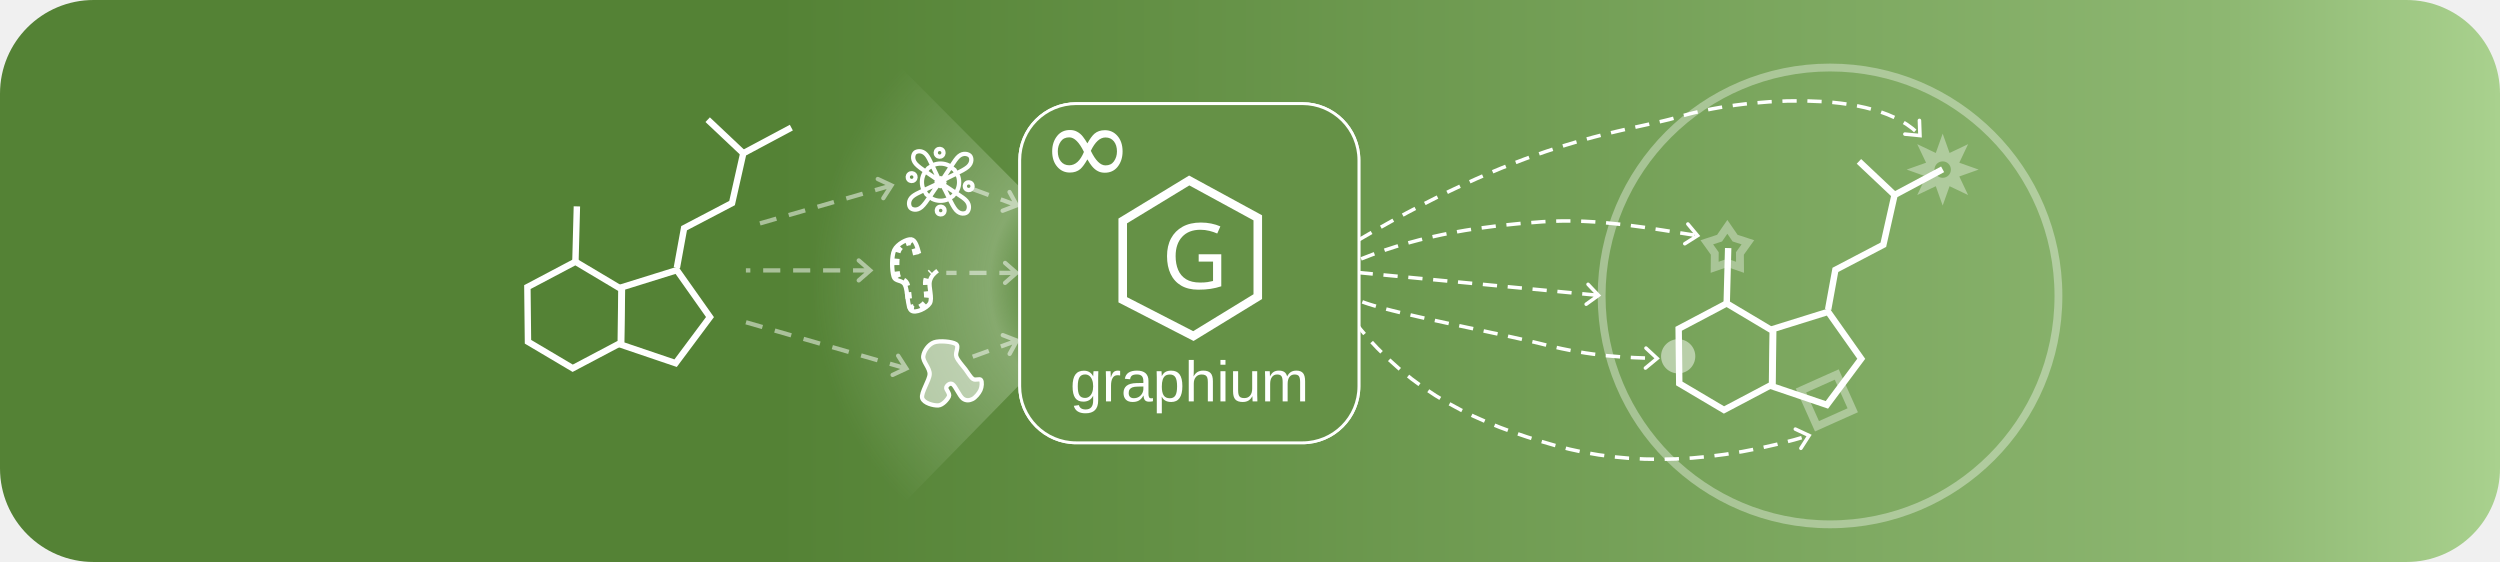
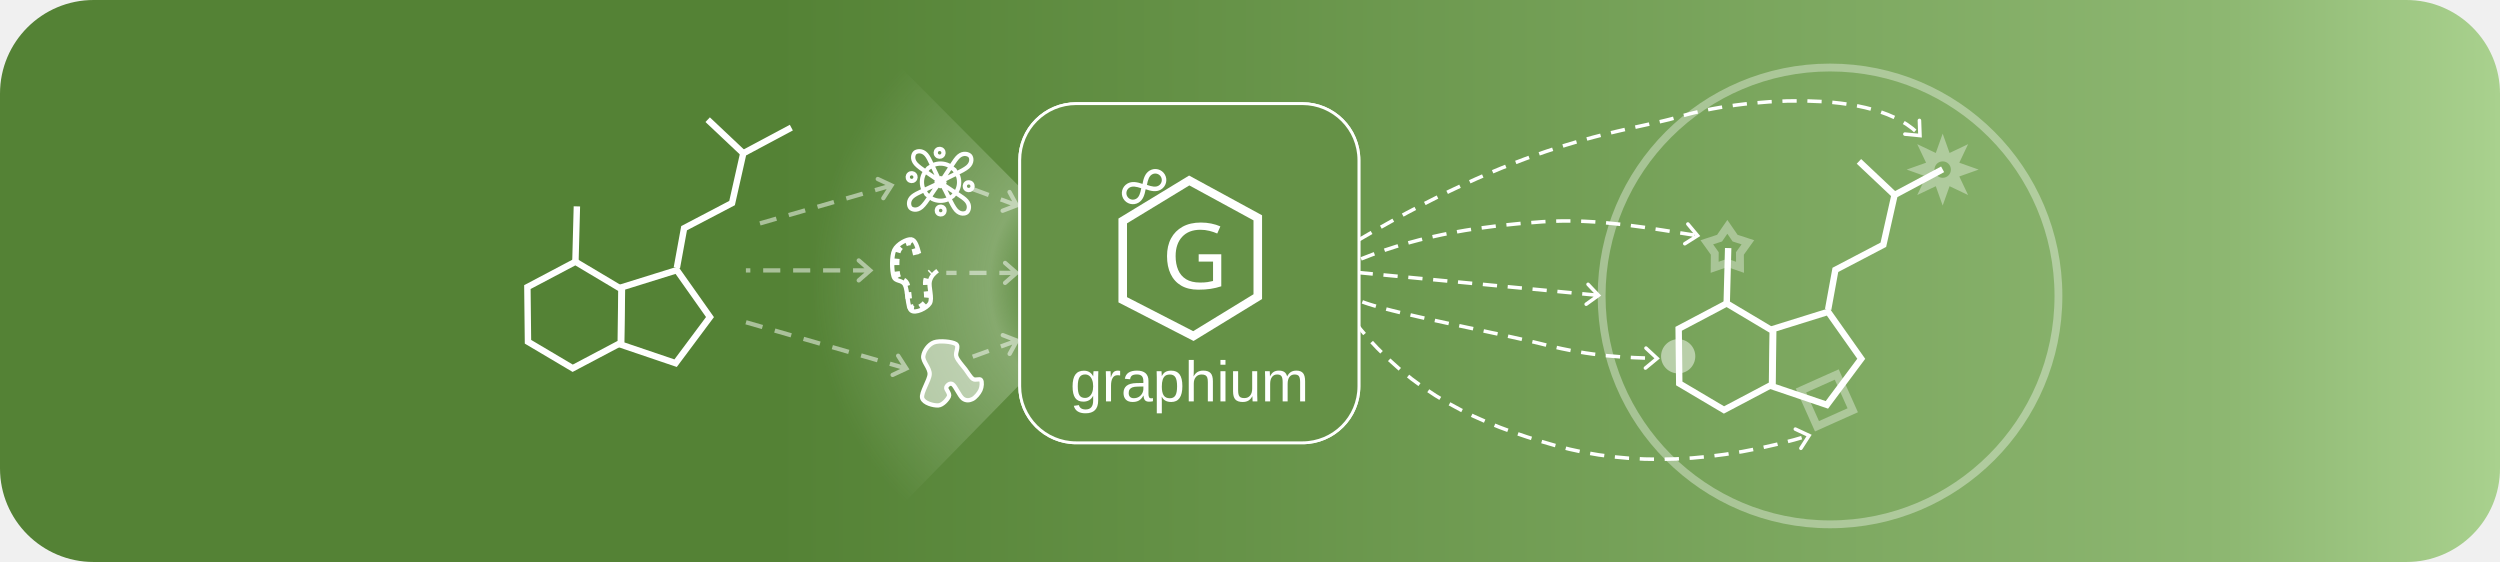
<svg xmlns="http://www.w3.org/2000/svg" width="4017" height="903" xml:space="preserve" overflow="hidden">
  <defs>
    <clipPath id="clip0">
      <rect x="217" y="0" width="4017" height="903" />
    </clipPath>
    <linearGradient x1="217" y1="451.5" x2="4234" y2="451.5" gradientUnits="userSpaceOnUse" spreadMethod="reflect" id="fill1">
      <stop offset="0" stop-color="#548235" />
      <stop offset="0.31" stop-color="#548235" />
      <stop offset="0.89" stop-color="#8DB771" />
      <stop offset="1" stop-color="#A9D18E" />
    </linearGradient>
    <radialGradient cx="1418322" cy="0.062" r="2013001" fx="1418322" fy="0" gradientUnits="userSpaceOnUse" spreadMethod="pad" id="fill2" gradientTransform="matrix(0.000257151 0.000253213 -0.000253213 0.000257151 1652.3 96.0792)">
      <stop offset="0" stop-color="#E2F0D9" stop-opacity="0" />
      <stop offset="0.19" stop-color="#E2F0D9" stop-opacity="0" />
      <stop offset="0.29" stop-color="#E2F0D9" stop-opacity="0.31" />
      <stop offset="0.68" stop-color="#E2F0D9" stop-opacity="0" />
      <stop offset="1" stop-color="#E2F0D9" stop-opacity="0" />
    </radialGradient>
  </defs>
  <g clip-path="url(#clip0)" transform="translate(-217 0)">
    <path d="M217 150.501C217 67.382 284.382-6.39273e-14 367.501-6.39273e-14L4083.5 0C4166.62-3.19636e-14 4234 67.382 4234 150.501L4234 752.499C4234 835.618 4166.62 903 4083.5 903L367.501 903C284.382 903 217 835.618 217 752.499Z" fill="url(#fill1)" fill-rule="evenodd" />
    <path d="M1855.5 257.335C1855.5 207.168 1896.17 166.5 1946.34 166.5L2309.66 166.5C2359.83 166.5 2400.5 207.168 2400.5 257.335L2400.5 620.665C2400.5 670.832 2359.83 711.5 2309.66 711.5L1946.34 711.5C1896.17 711.5 1855.5 670.832 1855.5 620.665Z" stroke="#FFFFFF" stroke-width="4.583" stroke-miterlimit="8" fill="none" fill-rule="evenodd" />
    <path d="M2021 355 2127.83 290 2238 350 2238 476.667 2134.51 540 2021 481.667 2021 355Z" stroke="#FFFFFF" stroke-width="13.75" stroke-miterlimit="8" fill="none" fill-rule="evenodd" />
    <text fill="#FFFFFF" font-family="Arial,Arial_MSFontService,sans-serif" font-weight="400" font-size="92" transform="matrix(1 0 0 1 1936.21 645)">graphium</text>
    <path d="M1141.59 420.516 1143.95 331.594" stroke="#FFFFFF" stroke-width="10.312" stroke-miterlimit="8" fill="none" fill-rule="evenodd" />
    <path d="M1141.59 420.516 1215.54 464.588 1214.4 550.937 1137.21 591.719 1065.35 549.141 1064.4 461.298 1141.59 420.516Z" stroke="#FFFFFF" stroke-width="10.312" stroke-miterlimit="8" fill="none" fill-rule="evenodd" />
    <path d="M1216.38 461.531 1304.54 434.065 1357.8 509.486 1302.56 583.566 1215.16 553.928Z" stroke="#FFFFFF" stroke-width="10.312" stroke-miterlimit="8" fill="none" fill-rule="evenodd" />
    <path d="M1411.33 246.291 1354.08 192.305" stroke="#FFFFFF" stroke-width="10.312" stroke-miterlimit="8" fill="none" fill-rule="evenodd" />
    <path d="M1304.6 430.154 1316.2 366.661 1393.29 326.287 1411.33 246.291 1488.53 205.064" stroke="#FFFFFF" stroke-width="10.312" stroke-miterlimit="8" fill="none" fill-rule="evenodd" />
    <path d="M2991.46 487.513 2993.82 398.59" stroke="#FFFFFF" stroke-width="10.312" stroke-miterlimit="8" fill="none" fill-rule="evenodd" />
    <path d="M2991.46 487.512 3065.41 531.584 3064.27 617.933 2987.08 658.715 2915.22 616.137 2914.27 528.294 2991.46 487.512Z" stroke="#FFFFFF" stroke-width="10.312" stroke-miterlimit="8" fill="none" fill-rule="evenodd" />
    <path d="M3066.25 528.527 3154.41 501.061 3207.67 576.482 3152.43 650.562 3065.03 620.924Z" stroke="#FFFFFF" stroke-width="10.312" stroke-miterlimit="8" fill="none" fill-rule="evenodd" />
    <path d="M3261.2 313.287 3203.95 259.301" stroke="#FFFFFF" stroke-width="10.312" stroke-miterlimit="8" fill="none" fill-rule="evenodd" />
    <path d="M3154.47 497.151 3166.07 433.657 3243.16 393.283 3261.2 313.287 3338.4 272.06" stroke="#FFFFFF" stroke-width="10.312" stroke-miterlimit="8" fill="none" fill-rule="evenodd" />
    <path d="M0 367C-4.6724e-14 164.311 164.311-4.6724e-14 367-9.3448e-14 569.688-1.86896e-13 734 164.311 734 367 734 569.688 569.688 734 367 734 164.311 734-2.3362e-13 569.688 0 367Z" stroke="#FFFFFF" stroke-width="12.604" stroke-miterlimit="8" stroke-opacity="0.361" fill="none" fill-rule="evenodd" transform="matrix(1 0 0 -1 2790.5 842.5)" />
    <path d="M3110.83 627.454 3168.28 601.749 3193.99 659.206 3136.53 684.911Z" stroke="#FFFFFF" stroke-width="12.604" stroke-miterlimit="8" stroke-opacity="0.361" fill="none" fill-rule="evenodd" />
    <path d="M2959.5 389.328 2980.02 382.638 2992.5 364.5 3004.98 382.638 3025.5 389.328 3012.7 407.227 3012.89 429.5 2992.5 422.424 2972.1 429.5 2972.3 407.227Z" stroke="#FFFFFF" stroke-width="12.604" stroke-miterlimit="8" stroke-opacity="0.361" fill="none" fill-rule="evenodd" />
    <path d="M5.974-1.853 32.396 5.773 30.489 12.378 4.068 4.752ZM52.212 11.492 78.633 19.119 76.727 25.724 50.305 18.098ZM98.449 24.838 124.87 32.465 122.964 39.07 96.543 31.444ZM144.687 38.184 171.108 45.81 169.201 52.416 142.78 44.79ZM190.924 51.53 217.345 59.156 215.439 65.762 189.017 58.136ZM15.293 23.803 0.005 0.001 25.626-11.993C27.345-12.797 29.391-12.056 30.196-10.337 31.001-8.617 30.26-6.571 28.54-5.766L6.477 4.562 7.912-0.409 21.078 20.088C22.104 21.685 21.641 23.812 20.044 24.838 18.446 25.864 16.32 25.401 15.293 23.803Z" fill="#FFFFFF" fill-opacity="0.502" transform="matrix(-1 0 0 1 1654.49 296.5)" />
    <path d="M1652.33 96.1 1924.92 370.34C1901.5 393.624 1888.39 425.328 1888.53 458.356 1888.66 491.383 1902.03 522.978 1925.65 546.068L1655.32 822.547C1557.7 727.094 1502.42 596.485 1501.85 459.95 1501.29 323.416 1555.49 192.355 1652.33 96.1Z" fill="url(#fill2)" fill-rule="evenodd" />
    <path d="M2397.23 517.202 2405.77 527.784 2405.72 527.73 2411.75 534.84 2407.38 538.545 2401.33 531.408 2392.77 520.799ZM2423.06 547.687 2423.07 547.694 2423.02 547.642 2431.87 557.097 2431.79 557.02 2438.86 564.028 2434.83 568.097 2427.72 561.052 2418.81 551.531 2418.78 551.497ZM2451.03 575.964 2468.09 591.262 2464.27 595.528 2447.2 580.23ZM2481.33 601.993 2486.82 606.44 2486.71 606.355 2499.5 615.722 2496.12 620.344 2483.27 610.935 2477.73 606.444ZM2513.51 625.441 2525.38 633.299 2525.27 633.229 2532.72 637.685 2529.77 642.601 2522.27 638.112 2510.34 630.218ZM2547.41 646.349 2565.42 656.091 2565.32 656.038 2567.51 657.113 2564.99 662.258 2562.75 661.158 2544.69 651.388ZM2582.95 664.674 2585.99 666.162 2585.89 666.117 2603.74 674.049 2601.41 679.285 2583.51 671.331 2580.43 669.819ZM2619.54 680.562 2628.16 684.048 2628.08 684.016 2640.85 688.733 2638.87 694.107 2626.05 689.376 2617.39 685.873ZM2656.97 694.466 2671.68 699.453 2671.62 699.432 2678.67 701.64 2676.95 707.107 2669.88 704.889 2655.13 699.892ZM2695.02 706.74 2716.49 713.008 2716.41 712.985 2716.94 713.124 2715.5 718.669 2714.93 718.52 2693.41 712.24ZM2733.58 717.45 2739.37 718.957 2739.26 718.93 2755.8 722.502 2754.59 728.102 2737.99 724.517 2732.13 722.995ZM2772.57 725.695 2786.26 728.066 2786.14 728.048 2795.09 729.227 2794.34 734.907 2785.33 733.721 2771.59 731.34ZM2812.02 731.387 2834.69 733.464 2834.58 733.456 2834.73 733.464 2834.43 739.185 2834.23 739.174 2811.5 737.092ZM2851.9 734.366 2859.48 734.765 2859.37 734.761 2874.69 734.985 2874.61 740.714 2859.24 740.489 2851.6 740.087ZM2891.77 734.969 2910.18 734.557 2910.08 734.561 2914.57 734.299 2914.91 740.018 2910.36 740.284 2891.9 740.697ZM2931.73 733.297 2936.08 733.043 2935.98 733.05 2954.46 731.322 2954.99 737.026 2936.47 738.759 2932.07 739.016ZM2971.44 729.419 2988.96 727.179 2988.87 727.192 2994.06 726.355 2994.97 732.011 2989.74 732.855 2972.17 735.102ZM3011.02 723.615 3015.93 722.823 3015.84 722.839 3033.46 719.416 3034.55 725.04 3016.89 728.472 3011.94 729.271ZM3050.2 715.939 3070.9 711.251 3070.81 711.271 3072.45 710.848 3073.88 716.396 3072.2 716.83 3051.46 721.526ZM3089.1 706.555 3098.89 704.03 3098.81 704.051 3111.11 700.497 3112.7 706.001 3100.36 709.567 3090.53 712.103ZM3102.97 686.89 3128 698.6 3113.07 721.855C3112.21 723.186 3110.44 723.572 3109.11 722.718 3107.78 721.863 3107.39 720.091 3108.25 718.759L3121.41 698.26 3122.6 702.402 3100.54 692.079C3099.1 691.408 3098.49 689.703 3099.16 688.27 3099.83 686.837 3101.53 686.219 3102.97 686.89Z" fill="#FFFFFF" />
    <path d="M2402.97 413.328 2421.83 406.047 2424.45 405.119 2426.36 410.52 2423.78 411.434 2423.85 411.406 2405.03 418.672ZM2440.65 399.382 2440.69 399.369 2459.5 393.278 2462.62 392.356 2464.25 397.851 2461.16 398.762 2461.23 398.74 2442.49 404.808 2442.56 404.783 2442.56 404.784ZM2479.18 387.493 2496.93 382.734 2501.41 381.646 2502.76 387.213 2498.31 388.294 2498.38 388.277 2480.67 393.027ZM2518.19 377.636 2534.03 374.168 2540.67 372.863 2541.77 378.484 2535.16 379.784 2535.22 379.771 2519.42 383.232ZM2557.61 369.639 2570.71 367.333 2580.26 365.837 2581.15 371.497 2571.63 372.989 2571.68 372.98 2558.6 375.281ZM2597.34 363.378 2620.06 360.402 2620.81 366.083 2598.08 369.059ZM2637.23 358.519 2660.05 356.197 2660.09 356.194 2660.54 361.906 2660.53 361.906 2660.6 361.9 2637.81 364.218ZM2677.23 354.845 2694.63 353.475 2700.15 353.179 2700.46 358.9 2694.97 359.194 2695.04 359.189 2677.68 360.557ZM2717.41 352.425 2728.64 352.161 2740.4 352.213 2740.38 357.942 2728.66 357.89 2728.74 357.889 2717.54 358.153ZM2757.66 352.607 2762.07 352.741 2778.55 353.632 2780.67 353.792 2780.24 359.505 2778.15 359.347 2778.21 359.351 2761.79 358.463 2761.86 358.466 2757.48 358.333ZM2797.88 355.175 2820.68 357.526 2820.09 363.225 2797.29 360.874ZM2837.82 359.604 2858.64 362.352 2860.59 362.646 2859.73 368.311 2857.81 368.021 2857.86 368.029 2837.07 365.284ZM2877.58 365.21 2889.56 367.016 2900.25 368.718 2899.35 374.376 2888.67 372.676 2888.69 372.68 2876.73 370.875ZM2917.23 371.418 2919.83 371.832 2939.86 374.957 2938.98 380.618 2918.93 377.49 2916.33 377.076ZM2931.25 358.096 2949 379.282 2925.64 394.056C2924.31 394.902 2922.54 394.503 2921.69 393.166 2920.84 391.829 2921.24 390.06 2922.58 389.214L2943.17 376.19 2942.5 380.45 2926.86 361.774C2925.84 360.561 2926 358.755 2927.22 357.739 2928.43 356.723 2930.24 356.883 2931.25 358.096Z" fill="#FFFFFF" />
    <path d="M2399.56 382.521 2419.39 371.032 2422.26 375.99 2402.44 387.479ZM2434.36 362.511 2451.37 352.962 2454.4 351.313 2457.14 356.347 2454.12 357.987 2454.16 357.967 2437.17 367.506ZM2469.5 343.105 2476.09 339.525 2489.78 332.335 2492.44 337.407 2478.77 344.587 2478.81 344.568 2472.24 348.139ZM2505.07 324.394 2523.24 315.175 2525.56 314.043 2528.07 319.19 2525.78 320.312 2525.82 320.294 2507.66 329.504ZM2541 306.494 2545.7 304.195 2561.74 296.647 2564.18 301.831 2548.16 309.369 2548.2 309.351 2543.52 311.641ZM2577.4 289.459 2588.46 284.455 2598.38 280.145 2600.67 285.4 2590.76 289.702 2590.8 289.684 2579.76 294.679ZM2614.22 273.365 2628.43 267.453 2635.47 264.65 2637.59 269.972 2630.57 272.767 2630.61 272.751 2616.43 278.654ZM2651.5 258.336 2665.73 252.917 2673 250.278 2674.95 255.663 2667.71 258.295 2667.75 258.279 2653.54 263.69ZM2689.22 244.481 2700.49 240.579 2710.97 237.122 2712.77 242.563 2702.31 246.013 2702.35 245.999 2691.1 249.895ZM2727.38 231.875 2732.82 230.167 2748.11 225.599 2749.39 225.234 2750.96 230.744 2749.69 231.105 2749.73 231.094 2734.48 235.651 2734.52 235.639 2729.1 237.341ZM2765.97 220.562 2777.01 217.572 2788.16 214.69 2789.59 220.236 2778.46 223.115 2778.49 223.106 2767.47 226.092ZM2804.89 210.53 2816.39 207.794 2827.22 205.299 2828.51 210.882 2817.68 213.374 2817.7 213.37 2806.22 216.104ZM2844.02 201.536 2851.34 199.921 2862.07 197.562 2866.4 196.603 2867.64 202.197 2863.3 203.157 2852.57 205.515 2845.26 207.131ZM2883.13 192.834 2891.73 190.811 2891.69 190.82 2900.81 188.559 2900.73 188.578 2905.26 187.328 2906.78 192.85 2902.22 194.11 2893.06 196.384 2884.44 198.411ZM2921.79 182.723 2926.5 181.377 2935.95 178.93 2944.12 177.006 2945.43 182.582 2937.3 184.499 2937.36 184.484 2927.98 186.914 2928.04 186.895 2923.37 188.232ZM2961.04 173.413 2968.29 171.998 2980.22 169.887 2983.69 169.335 2984.59 174.992 2981.15 175.541 2981.19 175.533 2969.31 177.636 2969.36 177.626 2962.14 179.036ZM3000.73 166.758 3005.51 166.079 3018.76 164.421 3023.56 163.901 3024.18 169.597 3019.4 170.114 3019.45 170.108 3006.25 171.761 3006.29 171.754 3001.54 172.43ZM3040.75 162.263 3060.28 160.663 3063.7 160.508 3063.96 166.232 3060.59 166.384 3060.69 166.377 3041.21 167.973ZM3080.87 159.732 3088.9 159.369 3103.89 159.295 3103.92 165.024 3088.99 165.098 3089.1 165.095 3081.13 165.455ZM3121.21 159.366 3144.1 160.297 3143.87 166.021 3120.97 165.09ZM3161.43 161.603 3174.62 163.031 3184.27 164.383 3183.47 170.057 3173.87 168.711 3173.95 168.722 3160.82 167.299ZM3201.32 167.228 3201.72 167.3 3214.77 170.097 3223.86 172.45 3222.42 177.997 3213.39 175.659 3213.51 175.686 3200.58 172.913 3200.68 172.934 3200.33 172.871ZM3240.58 177.498 3251.21 181.399 3262 186.083 3259.71 191.338 3249 186.687 3249.16 186.749 3238.61 182.877ZM3277.45 194.449 3282.52 197.539 3291.56 204.105 3296.3 208.245 3292.53 212.561 3287.89 208.505 3288.09 208.665 3279.24 202.243 3279.44 202.371 3274.47 199.342ZM3304 193.389 3305 221.005 3277.49 218.329C3275.92 218.176 3274.77 216.775 3274.92 215.2 3275.07 213.626 3276.47 212.474 3278.05 212.627L3302.29 214.986 3299.15 217.941 3298.27 193.596C3298.22 192.015 3299.45 190.687 3301.03 190.629 3302.61 190.572 3303.94 191.808 3304 193.389Z" fill="#FFFFFF" />
    <text fill="#FFFFFF" font-family="Amasis MT Pro,Amasis MT Pro_MSFontService,sans-serif" font-weight="400" font-size="183" transform="matrix(1 0 0 1 2062.57 470)">∞</text>
    <path d="M2886 572.5C2886 557.312 2898.31 545 2913.5 545 2928.69 545 2941 557.312 2941 572.5 2941 587.688 2928.69 600 2913.5 600 2898.31 600 2886 587.688 2886 572.5Z" fill="#FFFFFF" fill-rule="evenodd" fill-opacity="0.478" />
    <path d="M3377.5 272.5 3361.76 278.097 3361.76 266.903ZM3366.07 244.922 3358.91 260.009 3350.99 252.094ZM3338.5 233.5 3344.1 249.238 3332.9 249.238ZM3310.92 244.922 3326.01 252.094 3318.09 260.009ZM3299.5 272.5 3315.24 266.903 3315.24 278.097ZM3310.92 300.074 3318.09 284.99 3326.01 292.905ZM3338.5 311.5 3332.9 295.762 3344.1 295.762ZM3366.07 300.074 3350.99 292.905 3358.91 284.99ZM3319 272.5C3319 261.73 3327.73 253 3338.5 253 3349.27 253 3358 261.73 3358 272.5 3358 283.269 3349.27 292 3338.5 292 3327.73 292 3319 283.269 3319 272.5Z" stroke="#FFFFFF" stroke-width="12.604" stroke-miterlimit="8" stroke-opacity="0.361" fill="none" fill-rule="evenodd" />
    <path d="M72.038 91.923 64.356 93.474 58.029 92.197 55.385 103.156C54.609 106.952 54.126 110.295 54.151 112.833 54.254 122.986 61.314 127.107 65.052 127.107 68.788 127.107 76.523 122.906 76.574 112.833 76.597 108.426 74.945 101.985 72.865 94.845ZM29.791 87.007C26.333 87.007 23.53 89.81 23.53 93.268 23.53 96.726 26.333 99.529 29.791 99.529 33.249 99.529 36.052 96.726 36.052 93.268 36.052 89.81 33.249 87.007 29.791 87.007ZM100.933 87.007C97.476 87.007 94.673 89.81 94.673 93.268 94.673 96.726 97.476 99.529 100.933 99.529 104.391 99.529 107.194 96.726 107.194 93.268 107.194 89.81 104.391 87.007 100.933 87.007ZM70.096 64.831 68.783 68.001 65.878 69.204 66.584 72.66 72.038 91.923 75.995 91.124C84.043 87.72 90.291 80.892 92.912 72.465L93.195 70.592 90.756 70.004C86.402 68.858 81.945 67.637 77.733 66.556ZM58.479 64.5 49.375 66.556C45.163 67.637 40.706 68.858 36.351 70.004L35.46 70.219 35.799 72.465C38.42 80.892 44.668 87.72 52.717 91.124L58.029 92.197 58.376 90.756C59.522 86.402 60.743 81.944 61.825 77.733L63.672 69.551 59.929 68.001ZM64.468 63.921 64.431 66.187 63.672 69.551 64.356 69.834 65.878 69.204 65.69 68.283 65.508 63.938ZM58.489 62.621 58.095 63.574 58.479 64.5 60.92 63.949 63.554 63.906 64.468 63.921 64.474 63.553 64.462 62.85 63.554 62.888 58.824 62.69ZM70.097 62.319 68.284 62.69 65.524 62.805 65.492 63.553 65.508 63.938 66.188 63.949 70.096 64.831 70.617 63.574ZM64.356 57.313 63.68 57.593 64.431 60.92 64.462 62.85 65.524 62.805 65.69 58.824 65.871 57.94ZM14.274 51.806C4.201 51.857 0 59.592 0 63.328 0 67.066 4.121 74.126 14.274 74.229 16.812 74.254 20.155 73.771 23.951 72.995L35.46 70.219 34.455 63.574 35.533 56.441 32.263 55.515C25.122 53.435 18.681 51.783 14.274 51.806ZM112.834 51.806C108.427 51.783 101.986 53.435 94.845 55.515L93.112 56.006 94.257 63.574 93.195 70.592 103.157 72.995C106.953 73.771 110.295 74.254 112.834 74.229 122.987 74.126 127.108 67.066 127.108 63.328 127.108 59.592 122.906 51.857 112.834 51.806ZM72.027 35.222 66.584 54.447 65.871 57.94 68.783 59.147 70.097 62.319 72.66 61.797 93.112 56.006 92.912 54.682C90.291 46.256 84.043 39.427 75.995 36.023ZM58.038 34.949 52.717 36.023C44.668 39.427 38.42 46.256 35.799 54.682L35.533 56.441 54.447 61.797 58.489 62.621 59.929 59.147 63.68 57.593 61.825 49.375C60.743 45.163 59.522 40.706 58.376 36.351ZM29.791 27.412C26.333 27.412 23.53 30.215 23.53 33.673 23.53 37.131 26.333 39.934 29.791 39.934 33.249 39.934 36.052 37.131 36.052 33.673 36.052 30.215 33.249 27.412 29.791 27.412ZM100.933 27.412C97.476 27.412 94.673 30.215 94.673 33.673 94.673 37.131 97.476 39.934 100.933 39.934 104.391 39.934 107.194 37.131 107.194 33.673 107.194 30.215 104.391 27.412 100.933 27.412ZM65.052 0C61.314 0 54.254 4.121 54.151 14.274 54.126 16.812 54.609 20.155 55.385 23.951L58.038 34.949 64.356 33.673 72.027 35.222 72.865 32.262C74.945 25.122 76.597 18.681 76.574 14.274 76.523 4.201 68.788 0 65.052 0Z" stroke="#FFFFFF" stroke-width="6.875" stroke-miterlimit="8" fill="none" fill-rule="evenodd" transform="matrix(-0.656152 -0.754628 -0.754628 0.656152 1818.44 299.56)" />
    <path d="M1693.84 407.467C1690.9 396.498 1687.95 385.529 1681.3 384.576 1674.64 383.622 1658.68 391.824 1653.92 401.744 1649.17 411.664 1649.93 434.747 1652.78 444.094 1655.63 453.441 1666.28 448.672 1671.03 457.829 1675.78 466.986 1674.64 494.074 1681.3 499.034 1687.95 503.994 1706.01 495.41 1710.95 487.588 1715.9 479.767 1708.86 460.881 1710.95 452.106 1713.04 443.331 1718.27 439.134 1723.5 434.937" stroke="#FFFFFF" stroke-width="6.875" stroke-miterlimit="8" fill="none" fill-rule="evenodd" />
    <path d="M1689.17 409.219C1686.8 398.768 1684.86 390.174 1679.94 389.123 1675.02 388.071 1663.18 393.887 1659.65 402.909 1656.11 411.932 1656.44 434.353 1658.73 443.259 1661.02 452.164 1669.58 447.621 1673.4 456.345 1677.22 465.069 1676.3 490.878 1681.65 495.604 1686.99 500.329 1701.51 492.15 1705.48 484.698 1709.45 477.246 1703.8 459.253 1705.48 450.892 1707.16 442.531 1708.8 441.104 1713 437.105" stroke="#FFFFFF" stroke-width="10.312" stroke-miterlimit="8" stroke-dasharray="10.312 10.312" fill="none" fill-rule="evenodd" />
    <path d="M1700.47 572.282C1701.62 563.767 1708.92 553.407 1717.66 550.144 1726.39 546.88 1746.87 548.866 1752.89 552.698 1758.9 556.53 1751.17 566.322 1753.75 573.133 1756.33 579.945 1763.92 587.608 1768.36 593.569 1772.8 599.529 1776.23 606.057 1780.39 608.896 1784.54 611.734 1791.27 607.618 1793.27 610.598 1795.28 613.578 1794.71 621.667 1792.42 626.776 1790.12 631.885 1784.25 638.981 1779.53 641.251 1774.8 643.522 1769.36 644.374 1764.06 640.4 1758.76 636.427 1752.17 620.39 1747.73 617.41 1743.29 614.43 1738.42 619.255 1737.42 622.519 1736.42 625.783 1743.87 632.169 1741.72 636.994 1739.57 641.819 1731.69 651.043 1724.53 651.469 1717.37 651.895 1701.05 647.922 1698.75 639.549 1696.46 631.176 1710.35 611.166 1710.78 601.232 1711.21 591.298 1699.33 580.797 1700.47 572.282Z" stroke="#FFFFFF" stroke-width="6.875" stroke-miterlimit="8" fill="#FFFFFF" fill-rule="evenodd" fill-opacity="0.502" />
    <path d="M1855.5 257.335C1855.5 207.168 1896.17 166.5 1946.34 166.5L2309.66 166.5C2359.83 166.5 2400.5 207.168 2400.5 257.335L2400.5 620.665C2400.5 670.832 2359.83 711.5 2309.66 711.5L1946.34 711.5C1896.17 711.5 1855.5 670.832 1855.5 620.665Z" stroke="#FFFFFF" stroke-width="4.583" stroke-miterlimit="8" fill="#659146" fill-rule="evenodd" />
    <path d="M2021 355 2127.83 290 2238 350 2238 476.667 2134.51 540 2021 481.667 2021 355Z" stroke="#FFFFFF" stroke-width="13.75" stroke-miterlimit="8" fill="none" fill-rule="evenodd" />
    <text fill="#FFFFFF" font-family="Calibri,Calibri_MSFontService,sans-serif" font-weight="400" font-size="147" transform="matrix(1 0 0 1 2083.21 464)">G</text>
    <text fill="#FFFFFF" font-family="Arial,Arial_MSFontService,sans-serif" font-weight="400" font-size="92" transform="matrix(1 0 0 1 1936.56 645)">graphium</text>
-     <text fill="#FFFFFF" font-family="Amasis MT Pro,Amasis MT Pro_MSFontService,sans-serif" font-weight="400" font-size="183" transform="matrix(1 0 0 1 1887.98 298)">∞</text>
    <path d="M2400.27 435.148 2423.08 437.312 2422.54 443.016 2399.73 440.852ZM2440.2 438.935 2463.01 441.099 2462.47 446.803 2439.65 444.639ZM2480.12 442.722 2502.93 444.886 2502.39 450.59 2479.58 448.426ZM2520.05 446.509 2542.86 448.673 2542.32 454.377 2519.5 452.213ZM2559.97 450.297 2582.78 452.461 2582.24 458.164 2559.43 456ZM2599.9 454.084 2622.71 456.248 2622.17 461.951 2599.35 459.787ZM2639.82 457.871 2662.63 460.035 2662.09 465.738 2639.28 463.574ZM2679.75 461.658 2702.56 463.822 2702.02 469.525 2679.2 467.361ZM2719.67 465.445 2742.48 467.609 2741.94 473.312 2719.13 471.148ZM2759.6 469.232 2782.41 471.396 2781.87 477.1 2759.05 474.936ZM2770.78 454.891 2789.77 474.971 2767.34 491.123C2766.06 492.048 2764.27 491.757 2763.34 490.473 2762.42 489.19 2762.71 487.4 2763.99 486.475L2783.76 472.236 2783.35 476.528 2766.62 458.827C2765.53 457.678 2765.58 455.865 2766.73 454.778 2767.88 453.691 2769.69 453.742 2770.78 454.891Z" fill="#FFFFFF" />
    <path d="M2406.98 482.307 2411.96 484.11 2411.88 484.085 2417.51 485.951 2417.45 485.933 2423.68 487.858 2423.64 487.845 2428.6 489.292 2427 494.792 2422.01 493.339 2415.73 491.398 2410.04 489.51 2405.02 487.694ZM2445.11 493.809 2445.51 493.915 2445.49 493.909 2453.77 496.029 2453.74 496.024 2462.44 498.182 2462.42 498.178 2467.28 499.354 2465.94 504.922 2461.07 503.745 2452.35 501.582 2444.06 499.456 2443.64 499.346ZM2483.98 503.298 2500.59 507.107 2500.57 507.103 2506.3 508.38 2505.06 513.972 2499.32 512.694 2482.7 508.882ZM2523.07 512.104 2542.44 516.326 2542.43 516.324 2545.45 516.971 2544.25 522.573 2541.23 521.925 2521.85 517.701ZM2562.26 520.572 2584.67 525.374 2583.47 530.976 2561.06 526.174ZM2601.48 528.964 2606.93 530.13 2623.89 533.777 2622.68 539.378 2605.74 535.733 2600.28 534.567ZM2640.69 537.434 2647.57 538.937 2663.07 542.406 2661.82 547.997 2646.32 544.529 2646.34 544.532 2639.47 543.031ZM2679.85 546.261 2683.52 547.121 2691.5 549.041 2698.99 550.899 2698.98 550.895 2702.15 551.664 2700.8 557.232 2697.62 556.461 2690.13 554.604 2690.15 554.609 2682.19 552.694 2682.21 552.698 2678.55 551.839ZM2718.82 555.594 2726.81 557.37 2726.75 557.359 2739.98 560.035 2739.93 560.024 2741.15 560.247 2740.12 565.883 2738.87 565.656 2725.59 562.969 2717.58 561.186ZM2758.02 563.219 2765.05 564.363 2765 564.355 2777.02 566.08 2776.95 566.07 2780.57 566.491 2779.9 572.182 2776.25 571.757 2764.16 570.022 2757.1 568.874ZM2797.64 568.477 2800.03 568.755 2799.93 568.746 2820.38 570.454 2819.9 576.163 2799.41 574.451 2796.98 574.168ZM2837.46 571.466 2843.08 571.785 2843.02 571.783 2860.3 572.437 2860.08 578.162 2842.78 577.507 2837.13 577.186ZM2877.45 572.951 2879.73 573.015 2879.57 578.742 2877.29 578.678ZM2863.72 557.227 2884 576 2862.7 593.608C2861.48 594.616 2859.67 594.445 2858.66 593.225 2857.66 592.006 2857.83 590.2 2859.05 589.192L2877.82 573.67 2877.7 577.98 2859.82 561.432C2858.66 560.357 2858.59 558.544 2859.67 557.383 2860.74 556.222 2862.56 556.152 2863.72 557.227Z" fill="#FFFFFF" />
    <path d="M5.225-3.437 32.725-3.437 32.725 3.438 5.225 3.438ZM53.35-3.437 80.85-3.437 80.85 3.438 53.35 3.438ZM101.475-3.437 128.975-3.437 128.975 3.438 101.475 3.438ZM149.6-3.437 177.1-3.437 177.1 3.438 149.6 3.438ZM197.725-3.437 204.879-3.437 204.879 3.438 197.725 3.438ZM21.295 18.629 0.005 3.14798e-07 21.295-18.629C22.724-19.879 24.895-19.734 26.145-18.305 27.395-16.877 27.251-14.705 25.822-13.455L7.489 2.587 7.489-2.587 25.822 13.455C27.251 14.705 27.395 16.877 26.145 18.305 24.895 19.734 22.723 19.879 21.295 18.629Z" fill="#FFFFFF" fill-opacity="0.502" transform="matrix(-1 0 0 1 1620.38 434.5)" />
    <path d="M1672.35 595.38 1645.92 587.766 1647.83 581.159 1674.25 588.774ZM1626.1 582.055 1599.68 574.44 1601.58 567.834 1628.01 575.448ZM1579.86 568.729 1553.44 561.114 1555.34 554.508 1581.76 562.123ZM1533.62 555.403 1507.19 547.788 1509.1 541.182 1535.52 548.797ZM1487.37 542.077 1460.95 534.462 1462.85 527.856 1489.28 535.471ZM1441.13 528.751 1414.71 521.136 1416.61 514.53 1443.03 522.145ZM1663.01 569.727 1678.31 593.522 1652.7 605.527C1650.98 606.333 1648.93 605.593 1648.13 603.873 1647.32 602.154 1648.06 600.108 1649.78 599.302L1671.84 588.964 1670.4 593.936 1657.23 573.445C1656.2 571.848 1656.67 569.721 1658.26 568.694 1659.86 567.668 1661.99 568.13 1663.01 569.727Z" fill="#FFFFFF" fill-opacity="0.502" />
    <path d="M6.086-1.443 31.927 7.964 29.575 14.425 3.734 5.017ZM51.307 15.02 77.148 24.427 74.796 30.887 48.955 21.48ZM13.637 24.789 0.005 0.002 26.383-10.22C28.153-10.906 30.144-10.027 30.83-8.257 31.516-6.487 30.637-4.496 28.867-3.81L6.152 4.993 7.922 0.131 19.662 21.476C20.576 23.14 19.97 25.23 18.306 26.145 16.643 27.06 14.552 26.453 13.637 24.789Z" fill="#FFFFFF" fill-opacity="0.502" transform="matrix(-1 0 0 1 1855.9 545.5)" />
    <path d="M5.225-3.437 32.725-3.437 32.725 3.438 5.225 3.438ZM53.35-3.437 80.85-3.437 80.85 3.438 53.35 3.438ZM101.475-3.437 117.989-3.437 117.989 3.438 101.475 3.438ZM21.295 18.629 0.005 6.41642e-08 21.295-18.629C22.724-19.879 24.895-19.734 26.145-18.305 27.395-16.876 27.251-14.705 25.822-13.455L7.489 2.587 7.489-2.587 25.822 13.455C27.251 14.705 27.395 16.877 26.145 18.305 24.895 19.734 22.723 19.879 21.295 18.629Z" fill="#FFFFFF" fill-opacity="0.502" transform="matrix(-1 0 0 1 1855.49 438.5)" />
    <path d="M1849.57 333.129 1823.77 323.625 1826.15 317.173 1851.95 326.678ZM1804.42 316.496 1778.61 306.992 1780.99 300.54 1806.79 310.045ZM1842.12 306.869 1855.66 331.708 1829.24 341.83C1827.47 342.51 1825.48 341.623 1824.8 339.85 1824.13 338.078 1825.01 336.09 1826.78 335.41L1849.53 326.694 1847.74 331.549 1836.08 310.159C1835.18 308.492 1835.79 306.405 1837.46 305.496 1839.12 304.587 1841.21 305.202 1842.12 306.869Z" fill="#FFFFFF" fill-opacity="0.502" />
+     <path d="M2064.36 273.998C2056.75 278.45 2054.35 287.109 2052.79 295.493 2044.71 292.754 2035.98 290.605 2028.38 295.057 2019.92 300.008 2017.07 310.879 2022.02 319.338 2026.98 327.796 2037.85 330.64 2046.31 325.689 2053.89 321.251 2056.19 312.852 2057.81 304.084 2066.18 306.946 2074.68 309.082 2082.29 304.63 2090.74 299.679 2093.59 288.808 2088.64 280.349 2083.69 271.891 2072.82 269.047 2064.36 273.998ZM2050.69 302.732C2049.06 311.242 2047.24 316.693 2042.62 319.396 2037.64 322.313 2031.23 320.637 2028.32 315.654 2025.4 310.671 2027.08 304.267 2032.06 301.35 2036.72 298.625 2042.77 299.802 2050.45 302.396L2050.69 302.487ZM2078.6 298.337C2073.98 301.044 2068.12 299.898 2060.17 297.179L2059.91 297.09 2059.95 296.834C2061.44 288.876 2063.42 282.993 2068.04 280.291 2073.02 277.374 2079.43 279.05 2082.34 284.033 2085.26 289.016 2083.59 295.42 2078.6 298.337Z" fill="#FFFFFF" fill-rule="evenodd" />
  </g>
</svg>
